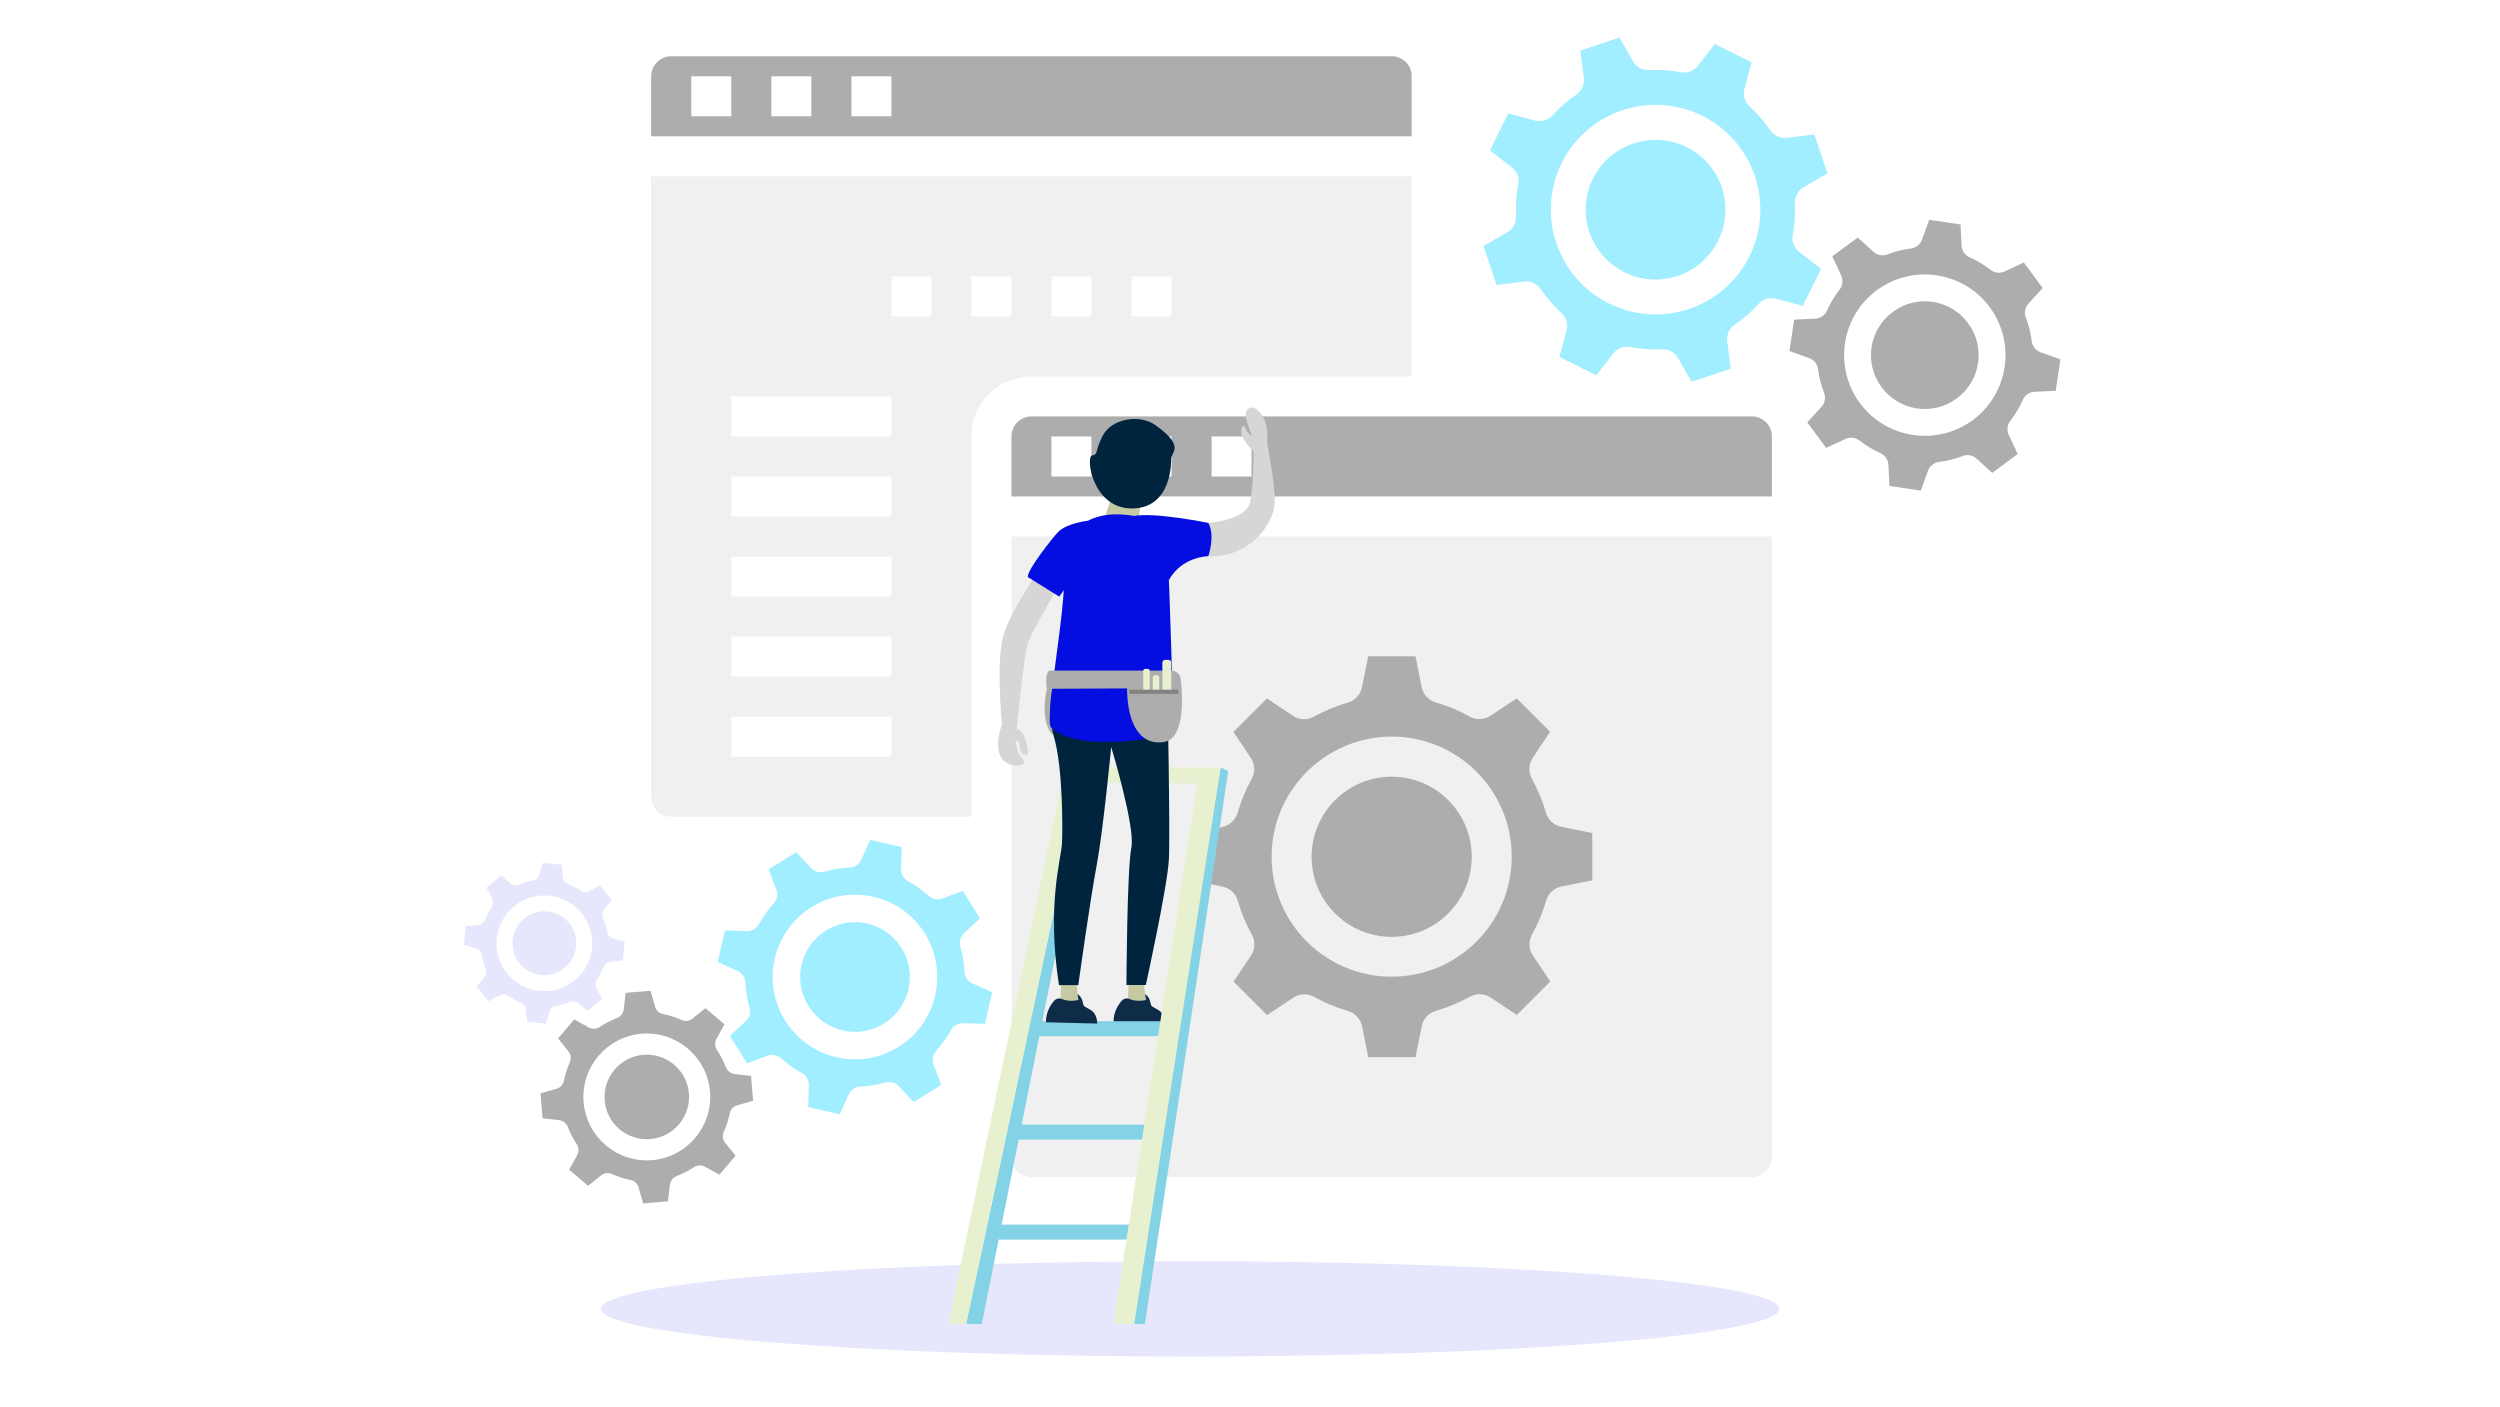
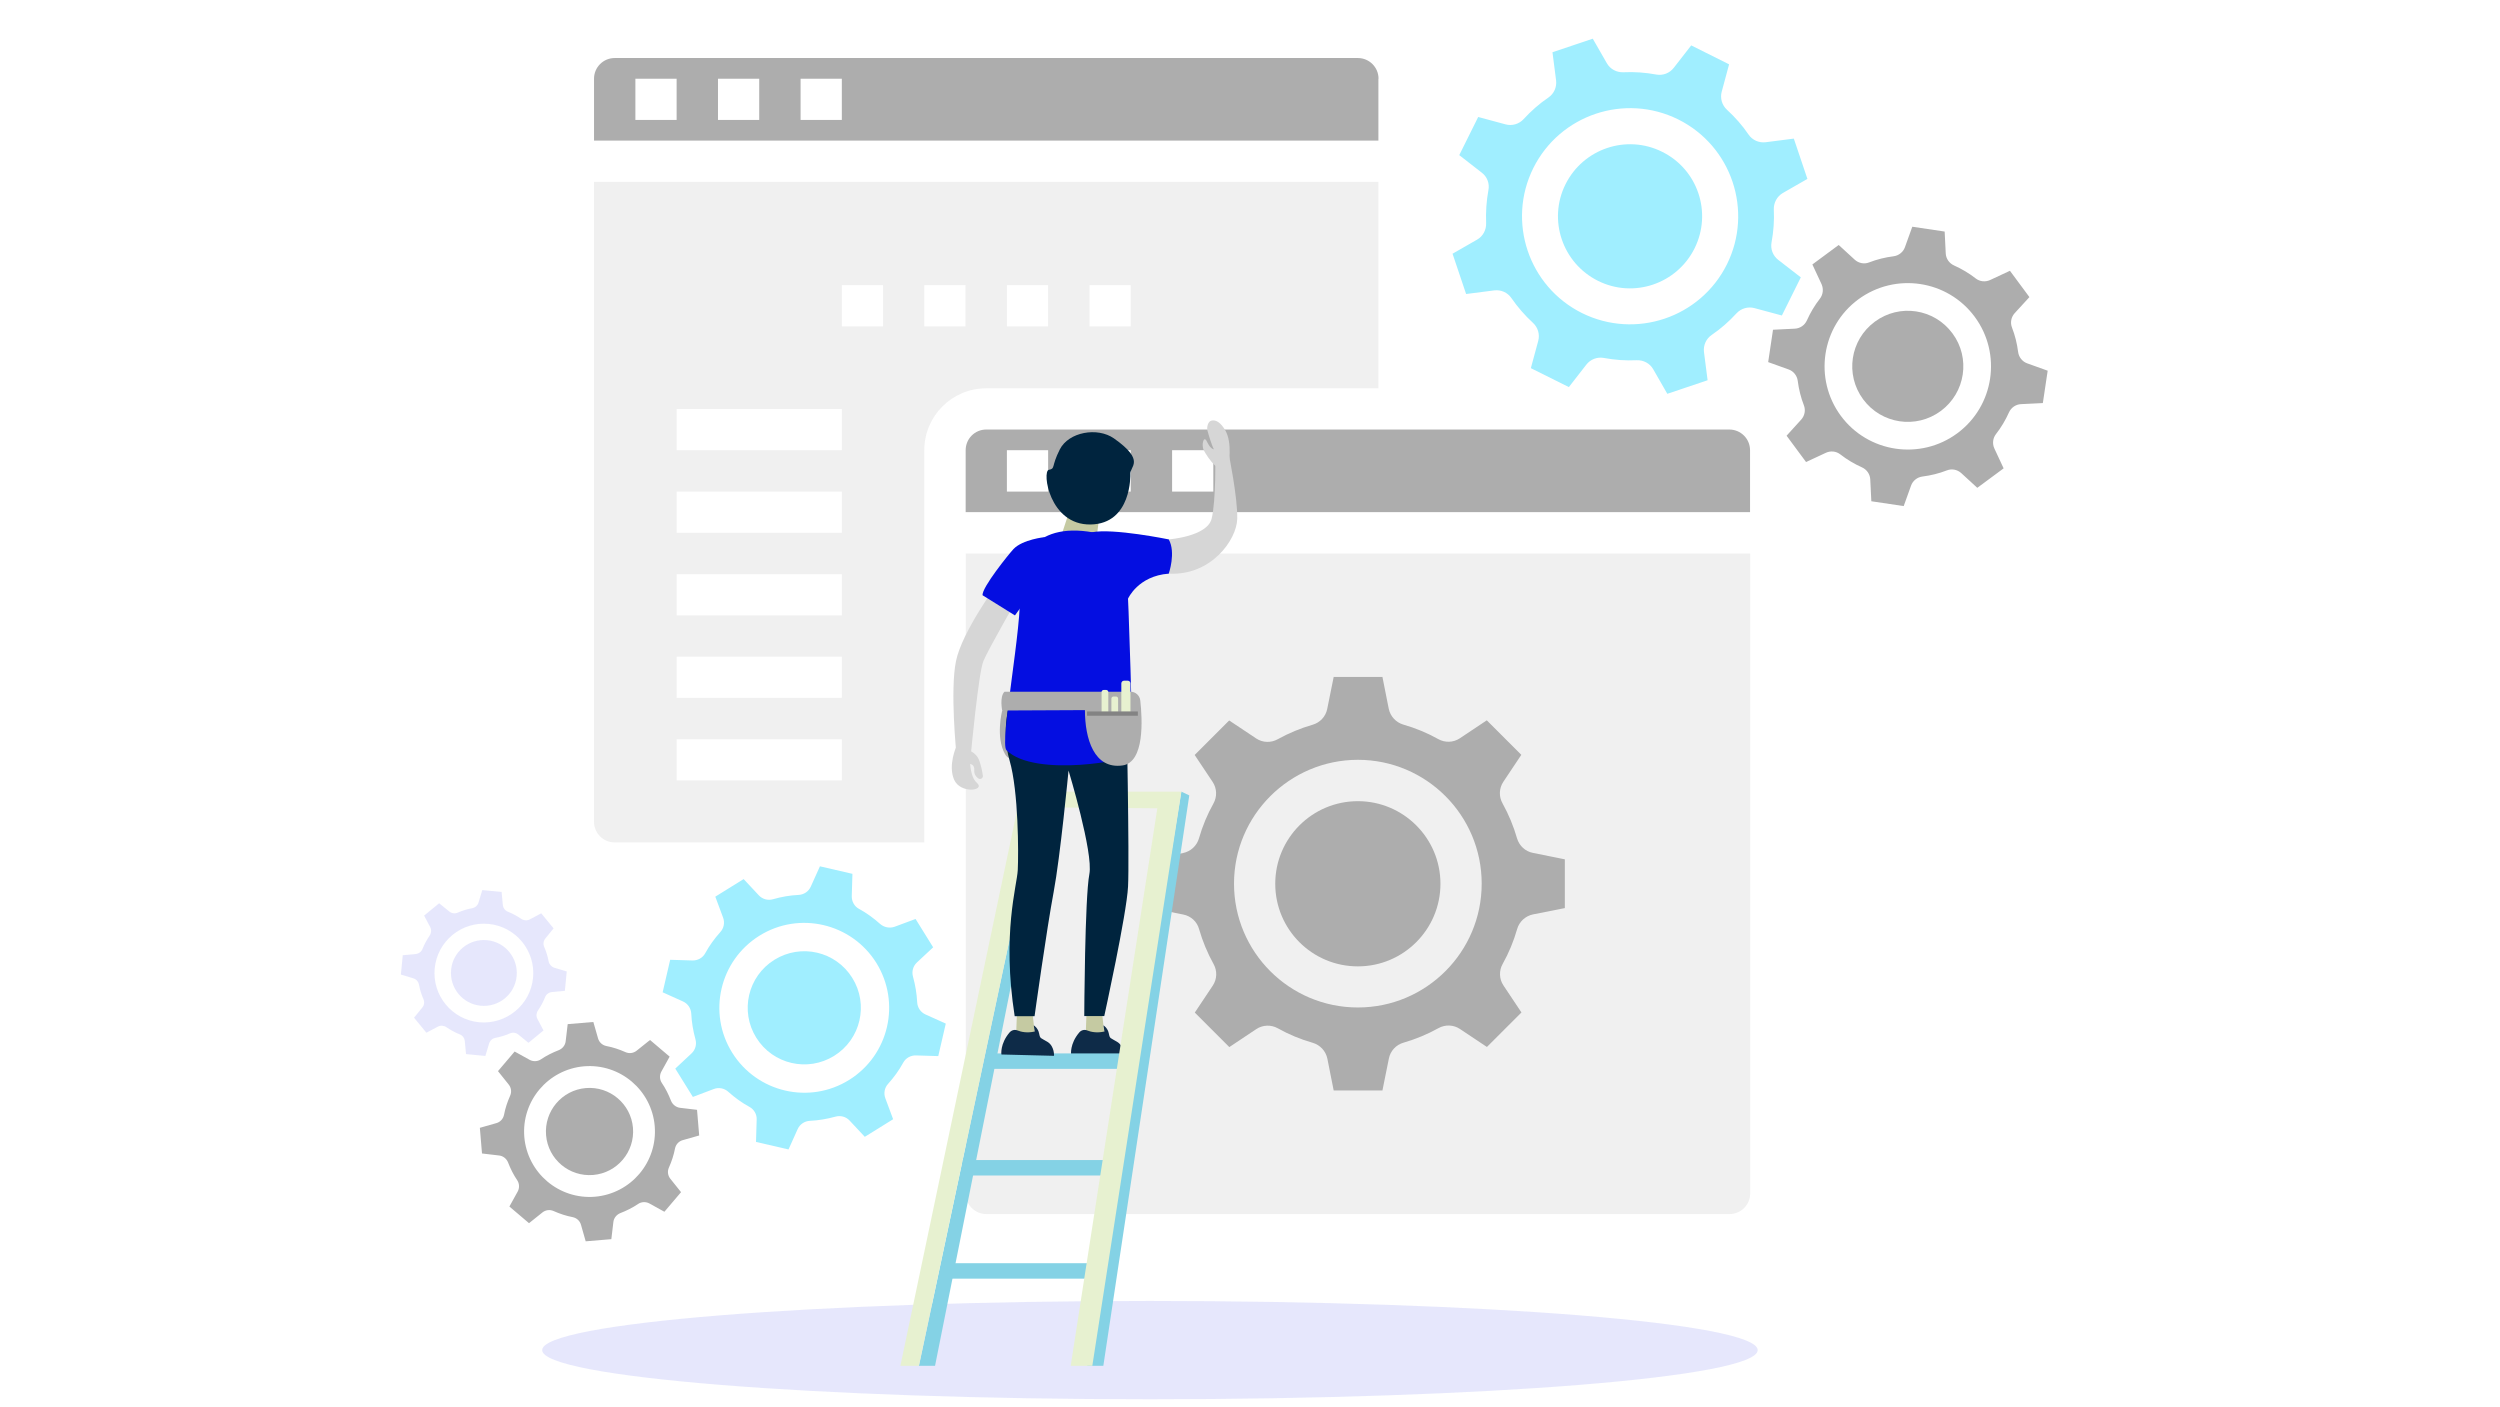
- <svg xmlns="http://www.w3.org/2000/svg" xml:space="preserve" id="website-maintenance" x="0" y="0" style="enable-background:new 0 0 1920 1080" version="1.1" viewBox="0 0 1920 1080" width="1920px" height="1080px">
+ <svg xmlns="http://www.w3.org/2000/svg" xml:space="preserve" id="website-maintenance" x="0" y="0" style="enable-background:new 0 0 1920 1080" version="1.1" viewBox="345 0 1287 1047" width="1920px" height="1080px">
  <g style="opacity:.1">
    <path d="M466.3 715.7c-.7-3.7-1.8-7.3-3.3-10.7-.9-2.1-.6-4.5.9-6.3l6.1-7.5-9.2-11.2-8.5 4.5c-2 1.1-4.5.9-6.4-.4-3.1-2.1-6.4-3.9-9.9-5.3-2.1-.8-3.6-2.8-3.8-5.1l-.9-9.6-14.4-1.4-2.8 9.3c-.7 2.2-2.5 3.8-4.8 4.2-3.7.7-7.3 1.8-10.7 3.3-2.1.9-4.5.6-6.3-.9l-7.5-6.1-11.2 9.2 4.5 8.5c1.1 2 .9 4.5-.4 6.4-2.1 3.1-3.9 6.4-5.3 9.9-.8 2.1-2.8 3.6-5.1 3.8l-9.6.9-1.4 14.4 9.3 2.8c2.2.7 3.8 2.5 4.2 4.8.7 3.7 1.8 7.3 3.3 10.7.9 2.1.6 4.6-.9 6.3l-6.1 7.5 9.2 11.2 8.5-4.5c2-1.1 4.5-.9 6.4.4 3.1 2.1 6.4 3.9 9.9 5.3 2.1.8 3.6 2.8 3.8 5.1l.9 9.6 14.4 1.4 2.8-9.3c.7-2.2 2.5-3.8 4.8-4.2 3.7-.7 7.3-1.8 10.7-3.3 2.1-.9 4.5-.6 6.3.9l7.5 6.1 11.2-9.2-4.5-8.5c-1.1-2-.9-4.5.4-6.4 2.1-3.1 3.9-6.4 5.3-9.9.8-2.1 2.8-3.6 5.1-3.8l9.6-.9 1.4-14.4-9.3-2.8c-2.1-.7-3.8-2.6-4.2-4.8zm-51.8 45.4c-20.2-2-35-20-33-40.2 2-20.2 20-35 40.2-33 20.2 2 35 20 33 40.2-2 20.2-20 34.9-40.2 33z" style="fill: rgb(4, 14, 225);" />
    <path d="M393.7 722c1.3-13.5 13.3-23.3 26.8-22 13.5 1.3 23.3 13.3 22 26.8-1.3 13.5-13.3 23.3-26.8 22-13.5-1.3-23.3-13.3-22-26.8z" style="fill: rgb(4, 14, 225);" />
  </g>
  <ellipse cx="914" cy="1005.2" rx="452.5" ry="36.6" style="opacity: 0.1; fill: rgb(4, 14, 225);" />
  <path d="M776.8 888.5c0 8.5 6.9 15.4 15.4 15.4h553.3c8.5 0 15.4-6.9 15.4-15.4V412.1h-584v476.4z" style="opacity: 0.19; fill: rgb(173, 173, 173);" />
  <path d="M950.6 691.8c2.6 9 6.2 17.7 10.8 26 2.8 5 2.6 11.2-.6 16l-13.4 20.1 25.7 25.7 20.1-13.4c4.8-3.2 11-3.4 16-.6 8.2 4.6 16.9 8.2 26 10.8 5.5 1.6 9.7 6.1 10.9 11.8l4.7 23.7h36.3l4.8-23.8c1.1-5.6 5.3-10.2 10.9-11.8 9-2.6 17.7-6.2 26-10.8 5-2.8 11.2-2.6 16 .6l20.1 13.4 25.7-25.7-13.4-20.1c-3.2-4.8-3.4-11-.6-16 4.6-8.2 8.2-16.9 10.8-26 1.6-5.5 6.1-9.7 11.8-10.9l23.7-4.7v-36.3l-23.8-4.8c-5.6-1.1-10.2-5.3-11.8-10.9-2.6-9-6.2-17.7-10.8-26-2.8-5-2.6-11.2.6-16l13.4-20.1-25.7-25.7-20.1 13.4c-4.8 3.2-11 3.4-16 .6-8.2-4.6-16.9-8.2-26-10.8-5.5-1.6-9.7-6.1-10.9-11.8l-4.7-23.7h-36.3l-4.8 23.8c-1.1 5.6-5.3 10.2-10.9 11.8-9 2.6-17.7 6.2-26 10.8-5 2.8-11.2 2.6-16-.6L973 536.4l-25.7 25.7 13.4 20.1c3.2 4.8 3.4 11 .6 16-4.6 8.2-8.2 16.9-10.8 26-1.6 5.5-6.1 9.7-11.8 10.9l-23.7 4.7v36.3l23.8 4.8c5.7 1.1 10.3 5.3 11.8 10.9zm118.2-126.1c50.9 0 92.2 41.3 92.2 92.2 0 50.9-41.3 92.2-92.2 92.2-50.9 0-92.2-41.3-92.2-92.2 0-50.8 41.3-92.1 92.2-92.2zM776.8 335.2v46.1h584v-46.1c0-8.5-6.9-15.4-15.4-15.4H792.1c-8.5 0-15.3 6.9-15.3 15.4zm153.7 0h30.7V366h-30.7v-30.8zm-61.5 0h30.7V366H869v-30.8zm-61.5 0h30.7V366h-30.7v-30.8z" style="fill: rgb(173, 173, 173);" />
  <path d="M1130.3 658c0 33.9-27.5 61.5-61.5 61.5s-61.5-27.5-61.5-61.5c0-33.9 27.5-61.5 61.5-61.5 33.9 0 61.5 27.5 61.5 61.5zM1084.2 58.6c0-8.5-6.9-15.4-15.4-15.4H515.5c-8.5 0-15.4 6.9-15.4 15.4v46.1h584V58.6zM561.6 89.3h-30.7V58.6h30.7v30.7zm61.5 0h-30.7V58.6h30.7v30.7zm61.5 0h-30.7V58.6h30.7v30.7z" style="fill: rgb(173, 173, 173);" />
  <path d="M746 335.2c0-25.5 20.6-46.1 46.1-46.1h292V135.4h-584v476.4c0 8.5 6.9 15.4 15.4 15.4H746v-292zm123-122.9h30.7V243H869v-30.7zm-61.5 0h30.7V243h-30.7v-30.7zm-61.5 0h30.7V243H746v-30.7zm-61.4 368.8h-123v-30.7h123v30.7zm0-61.5h-123v-30.7h123v30.7zm0-61.4h-123v-30.7h123v30.7zm0-61.5h-123V366h123v30.7zm0-61.5h-123v-30.7h123v30.7zm0-92.2v-30.7h30.7V243h-30.7z" style="opacity: 0.19; fill: rgb(173, 173, 173);" />
  <path d="m866.3 767.1.6-16.2 11.5 3.5 2.2 20.2s-11 .7-14.3-7.5z" style="fill: rgb(197, 202, 162);" />
  <path d="M867.3 767.2c2.7 1.1 7.2 2.1 12.8.8l-.7-4.6s3.2 1.9 4 6.1c.8 4.1 1 3 6.2 6.2 5.3 3.2 4.9 10.4 4.9 10.4l-39.2-1s-1.1-7.9 6-16.3c1.4-1.8 3.9-2.5 6-1.6z" style="fill: rgb(14, 43, 72);" />
  <path d="M804 529s-5.1 19.9 2.1 32.4 20.2-15.2 20.2-15.2S824 519.6 804 529z" style="fill: rgb(173, 173, 173);" />
  <path d="M800.4 434.6s-26.4 35.9-30.8 57.6c-4.5 21.7.3 69.1.3 69.1h10.8s5.7-60.5 9.3-69.1c3.6-8.8 27-49.4 27-49.4l-16.6-8.2z" style="fill: rgb(214, 214, 214);" />
  <path d="M795.9 784.3h100.2v11.5H795.9zM774.5 863.7h107.7v11.5H774.5zM764.8 940.5h107.7V952H764.8z" style="fill: rgb(132, 210, 229);" />
  <path d="M754 1016.9h-12l88.4-415.8h6.7zM879.3 1016.9h-12l70.1-427.5 5.9 2.8z" style="fill: rgb(132, 210, 229);" />
  <path d="m855 1016.9 64.5-415.1-89.1-.7-88.4 415.8h-13.8L818 589.4h119.4l-66.3 427.5H853" style="fill: rgb(231, 241, 208);" />
  <path d="m814.5 767.1.6-16.2 11.5 3.5 2.2 20.2c-.1 0-11 .7-14.3-7.5z" style="fill: rgb(197, 202, 162);" />
  <path d="M928 401.6s28.5-2.1 31.9-15.3c3.4-13.2 2.8-48.8 2.8-48.8h9.9s6.8 33.1 6.4 48.8c-.4 15.7-19.5 42.5-51 40.8-31.4-1.7 0-25.5 0-25.5z" style="fill: rgb(214, 214, 214);" />
  <path d="M835.7 399.9s-16.5 1.7-23.3 8.9c-3.3 3.5-23.8 28.9-23 34.4l24.1 15 19.7-27.3 2.5-31z" style="fill: rgb(4, 14, 225);" />
  <path d="M809.9 522.2s-7.1 21-.4 44 6.7 69.4 6.1 81.5-11.9 47.1-2.3 108.9h14.8s9-64.8 14.2-92.4c4.9-25.9 11.1-90.5 11.1-90.5s18.6 61.3 15.5 77.1c-3.4 17.4-3.8 105.7-3.8 105.7H880s16.7-76 17.7-96.4c1.1-20.4-1.2-134.8-1.2-134.8s-49.6-33.7-86.6-3.1z" style="fill: rgb(0, 36, 62);" />
  <path d="m860.7 360-15.1 46.2 27.3 5.4 6-47.9z" style="fill: rgb(197, 202, 162);" />
  <path d="M876.2 397.3s18.5 3.8 20.4 28c1.9 24.2 4.5 127.4 4.5 136.3-.6 4.1-72.5 17.8-93.9-3-5.4-5.3 12.3-95.1 9.8-118.7-2.6-23.5 11.4-53.4 59.2-42.6z" style="fill: rgb(4, 14, 225);" />
  <path d="M897.7 445.7s7.4-16.9 30.3-18.6c0 0 5.5-15.7 0-25.5 0 0-41.5-8.5-57.3-5.3s27 49.4 27 49.4z" style="fill: rgb(4, 14, 225);" />
  <path d="M972.5 346.4s3.1-16.6-2.4-26c-3.3-5.6-6.9-8.2-10.5-7.2-2.4.7-3.4 4.9-2.8 7.3.8 3.1 3.4 11.6 4.8 14 0 0-2.5 0-5.1-5.6-2.5-5.5-4.4 2.6-2.4 6.4 3 5.5 12.9 20.6 18.4 11.1z" style="fill: rgb(214, 214, 214);" />
  <path d="M815.4 767.2c2.7 1.1 7.2 2.1 12.8.8l-.7-4.6s3.2 1.9 4 6.1c.8 4.1 1 3 6.2 6.2 5.3 3.2 4.9 10.4 4.9 10.4l-39.2-1s-1.1-7.9 6-16.3c1.5-1.8 3.9-2.5 6-1.6z" style="fill: rgb(14, 43, 72);" />
  <path d="M899.4 353.1c-.7-5.8 11.9-9.7-12.2-26.7-12.3-8.6-33.7-4.8-40.3 8.2s-3.1 14.3-8.2 15.2c-5.1 1 .3 41.2 31.1 40.7 30.9-.5 29.6-37.4 29.6-37.4z" style="fill: rgb(0, 36, 62);" />
  <path d="M805.7 515h93.8c3.8 0 6.9 2.8 7.3 6.5 1.6 14.1 3.3 46.1-13.2 48.4-21.2 3-28-19.9-28-41.2l-61.6.3s-2.1-10.2 1.7-14z" style="fill: rgb(173, 173, 173);" />
  <path d="M780 555.7s-1.8 21.3 5.1 27.1c6.9 5.9-12.2 8.5-16.9-2.3s1.7-24.8 1.7-24.8H780z" style="fill: rgb(214, 214, 214);" />
  <path d="M778.2 558.5s6.4 1.1 8.8 8c1.4 3.9 2.2 8.1 2.6 11 .3 1.9-1.9 3.2-3.5 2-1.6-1.2-3.1-3-2.9-6.1.5-6.5-7.3-4.6-7.3-4.6s-2.6-7.7 2.3-10.3z" style="fill: rgb(214, 214, 214);" />
  <path d="M882.9 529.7H878v-14.5c0-.8.7-1.5 1.5-1.5h2c.8 0 1.5.7 1.5 1.5v14.5zM890.2 529.7h-4.9v-9.6c0-.8.7-1.5 1.5-1.5h2c.8 0 1.5.7 1.5 1.5v9.6zM899.5 529.7h-6.8v-20.9c0-1.1.9-2 2-2h2.8c1.1 0 2 .9 2 2v20.9z" style="fill: rgb(231, 241, 208);" />
  <path d="M867.2 529.7H905v3.2h-37.8z" style="opacity: 0.32; fill: rgb(41, 41, 41);" />
  <path d="M557.4 819.5c-1.8-4.6-4-9.1-6.8-13.2-1.7-2.5-1.8-5.8-.4-8.4l6.2-11.2-14.6-12.4-10 8c-2.4 1.9-5.6 2.3-8.4 1-4.5-2-9.3-3.6-14.1-4.5-3-.6-5.4-2.8-6.2-5.7l-3.5-12.2-19.1 1.6-1.5 12.7c-.3 3-2.4 5.6-5.2 6.7-4.6 1.8-9.1 4-13.2 6.8-2.5 1.7-5.8 1.8-8.4.4l-11.2-6.2-12.4 14.6 8 10c1.9 2.4 2.3 5.6 1 8.4-2 4.5-3.6 9.3-4.5 14.1-.6 3-2.8 5.4-5.7 6.2l-12.3 3.5 1.6 19.1 12.7 1.5c3 .3 5.6 2.4 6.7 5.2 1.8 4.6 4 9.1 6.8 13.2 1.7 2.5 1.8 5.8.4 8.4l-6.2 11.2 14.6 12.4 10-8c2.4-1.9 5.6-2.3 8.4-1 4.5 2 9.3 3.6 14.1 4.5 3 .6 5.4 2.8 6.2 5.7l3.5 12.3 19.1-1.6 1.5-12.7c.3-3 2.4-5.6 5.2-6.7 4.6-1.8 9.1-4 13.2-6.8 2.5-1.7 5.8-1.8 8.4-.4l11.2 6.2 12.4-14.6-8-10c-1.9-2.4-2.3-5.6-1-8.4 2-4.5 3.6-9.3 4.5-14.1.6-3 2.8-5.4 5.7-6.2l12.3-3.5-1.6-19.1-12.7-1.5c-3-.4-5.6-2.5-6.7-5.3zM500.8 891c-26.8 2.2-50.3-17.7-52.6-44.5-2.2-26.8 17.7-50.3 44.5-52.6 26.8-2.2 50.3 17.7 52.6 44.5 2.2 26.8-17.7 50.3-44.5 52.6z" style="fill: rgb(173, 173, 173);" />
  <path d="M464.4 845.2c-1.5-17.9 11.8-33.6 29.6-35.1 17.9-1.5 33.6 11.8 35.1 29.6 1.5 17.9-11.8 33.6-29.6 35.1-17.9 1.5-33.6-11.7-35.1-29.6z" style="fill: rgb(173, 173, 173);" />
  <path d="M713.1 687.9c-4.8-4.3-10-8.1-15.7-11.2-3.5-1.9-5.5-5.6-5.4-9.5l.5-16.6-24.2-5.6-6.8 15.1c-1.6 3.6-5.1 6-9.1 6.2-6.4.3-12.8 1.4-19 3.2-3.8 1.1-7.9 0-10.6-2.9l-11.3-12.1-21.1 13.1 5.8 15.6c1.4 3.7.6 7.9-2.1 10.8-4.3 4.8-8.1 10-11.2 15.7-1.9 3.5-5.6 5.5-9.5 5.4l-16.6-.5-5.6 24.2 15.1 6.8c3.6 1.6 6 5.1 6.2 9.1.3 6.4 1.4 12.8 3.1 19 1.1 3.8 0 7.9-2.9 10.6l-12.1 11.3 13.1 21.1 15.6-5.9c3.7-1.4 7.8-.6 10.8 2.1 4.8 4.3 10 8.1 15.7 11.2 3.5 1.9 5.6 5.6 5.4 9.5l-.5 16.6 24.2 5.6 6.8-15.1c1.6-3.6 5.1-6 9.1-6.2 6.4-.3 12.8-1.4 19-3.1 3.8-1.1 7.9 0 10.6 2.9l11.3 12.1 21.1-13.1-5.8-15.6c-1.4-3.7-.6-7.9 2.1-10.8 4.3-4.8 8.1-10 11.2-15.7 1.9-3.5 5.6-5.5 9.5-5.4l16.6.5 5.6-24.2-15.1-6.8c-3.6-1.6-6-5.1-6.2-9.1-.3-6.4-1.4-12.8-3.1-19-1.1-3.8 0-7.9 2.9-10.6l12.1-11.3-13.1-21.1-15.6 5.8c-3.7 1.3-7.8.5-10.8-2.1zm-23 116.1c-29.6 18.5-68.6 9.4-87.1-20.2s-9.4-68.6 20.2-87.1 68.6-9.4 87.1 20.2c18.4 29.7 9.4 68.6-20.2 87.1z" style="fill: rgb(160, 238, 255);" />
  <path d="M620.9 772.6c-12.3-19.7-6.3-45.7 13.5-58 19.8-12.3 45.7-6.3 58 13.5 12.3 19.7 6.3 45.7-13.5 58-19.7 12.3-45.7 6.3-58-13.5z" style="fill: rgb(160, 238, 255);" />
  <path d="M1412.8 222.4c-3.9 5-7.1 10.4-9.7 16.2-1.6 3.5-5 5.9-8.9 6.1l-16.3.8-3.6 24.1 15.3 5.5c3.6 1.3 6.2 4.6 6.7 8.4.8 6.3 2.3 12.4 4.6 18.3 1.4 3.6.6 7.7-2 10.6l-10.9 12 14.5 19.6 14.8-6.9c3.5-1.6 7.6-1.2 10.7 1.2 5 3.9 10.4 7.1 16.2 9.7 3.5 1.6 5.9 5 6.1 8.9l.8 16.3 24.1 3.6 5.5-15.3c1.3-3.6 4.6-6.2 8.4-6.7 6.3-.8 12.4-2.3 18.3-4.6 3.6-1.4 7.7-.6 10.6 2l12 11 19.6-14.5-6.9-14.8c-1.6-3.5-1.2-7.6 1.2-10.7 3.9-5 7.1-10.4 9.7-16.2 1.6-3.5 5-5.9 8.9-6.1l16.3-.8 3.6-24.1-15.3-5.5c-3.6-1.3-6.2-4.6-6.7-8.4-.8-6.3-2.3-12.4-4.6-18.3-1.4-3.6-.6-7.7 2-10.6l11-12-14.5-19.6-14.8 6.9c-3.5 1.6-7.6 1.2-10.7-1.2-5-3.9-10.4-7.1-16.2-9.7-3.5-1.6-5.9-5-6.1-8.9l-.8-16.3-24.1-3.6-5.5 15.3c-1.3 3.6-4.6 6.2-8.4 6.7-6.3.8-12.4 2.3-18.3 4.6-3.6 1.4-7.7.6-10.6-2l-12-11-19.6 14.5 6.9 14.8c1.5 3.5 1.1 7.6-1.3 10.7zm115.3 13.5c20.3 27.5 14.5 66.4-13 86.7-27.5 20.3-66.4 14.5-86.7-13-20.3-27.5-14.5-66.4 13-86.7 27.6-20.3 66.4-14.5 86.7 13z" style="fill: rgb(173, 173, 173);" />
  <path d="M1502.8 306c-18.4 13.6-44.2 9.7-57.8-8.7-13.6-18.4-9.7-44.2 8.7-57.8 18.4-13.6 44.2-9.7 57.8 8.7 13.6 18.3 9.7 44.2-8.7 57.8z" style="fill: rgb(173, 173, 173);" />
  <path d="M1166 141.6c-1.5 8.1-2 16.3-1.7 24.5.2 5-2.3 9.8-6.7 12.3l-18.3 10.5 10.1 30 21-2.7c5-.6 9.9 1.6 12.7 5.7 4.7 6.8 10.1 13 16.1 18.5 3.7 3.4 5.2 8.6 3.9 13.4l-5.5 20.3 28.3 14.1 13-16.7c3.1-4 8.1-5.9 13-5 8.1 1.5 16.3 2.1 24.5 1.7 5-.2 9.8 2.3 12.3 6.7l10.5 18.3 30-10.1-2.7-21c-.6-5 1.6-9.9 5.7-12.7 6.8-4.6 13-10.1 18.5-16.1 3.4-3.7 8.6-5.2 13.4-3.9l20.4 5.5 14.1-28.4-16.8-13c-4-3.1-5.9-8.1-5-13 1.5-8.1 2.1-16.3 1.7-24.5-.2-5 2.4-9.8 6.7-12.3l18.3-10.5-10.1-30-21 2.7c-5 .6-9.9-1.6-12.7-5.7-4.6-6.8-10.1-13-16.1-18.5-3.7-3.4-5.2-8.6-3.9-13.4l5.5-20.4-28.2-14.1-13 16.7c-3.1 4-8.1 5.9-13 5-8.1-1.5-16.3-2.1-24.5-1.7-5 .2-9.8-2.3-12.3-6.7l-10.5-18.3-30 10.1 2.7 21c.6 5-1.6 9.9-5.7 12.7-6.8 4.6-13 10.1-18.5 16.1-3.4 3.7-8.6 5.2-13.4 3.9l-20.4-5.5-14.1 28.4 16.7 13c4.1 3.1 6 8.1 5 13.1zm141.3-52.7c39.8 19.8 56 68.1 36.3 107.9-19.8 39.8-68.1 56-107.9 36.3-39.8-19.8-56-68.1-36.3-107.9 19.8-39.8 68.1-56 107.9-36.3z" style="fill: rgb(160, 238, 255);" />
  <path d="M1319.5 184.9c-13.2 26.5-45.4 37.4-71.9 24.2-26.5-13.2-37.4-45.4-24.2-71.9 13.2-26.5 45.4-37.4 71.9-24.2 26.6 13.1 37.4 45.3 24.2 71.9z" style="fill: rgb(160, 238, 255);" />
</svg>
